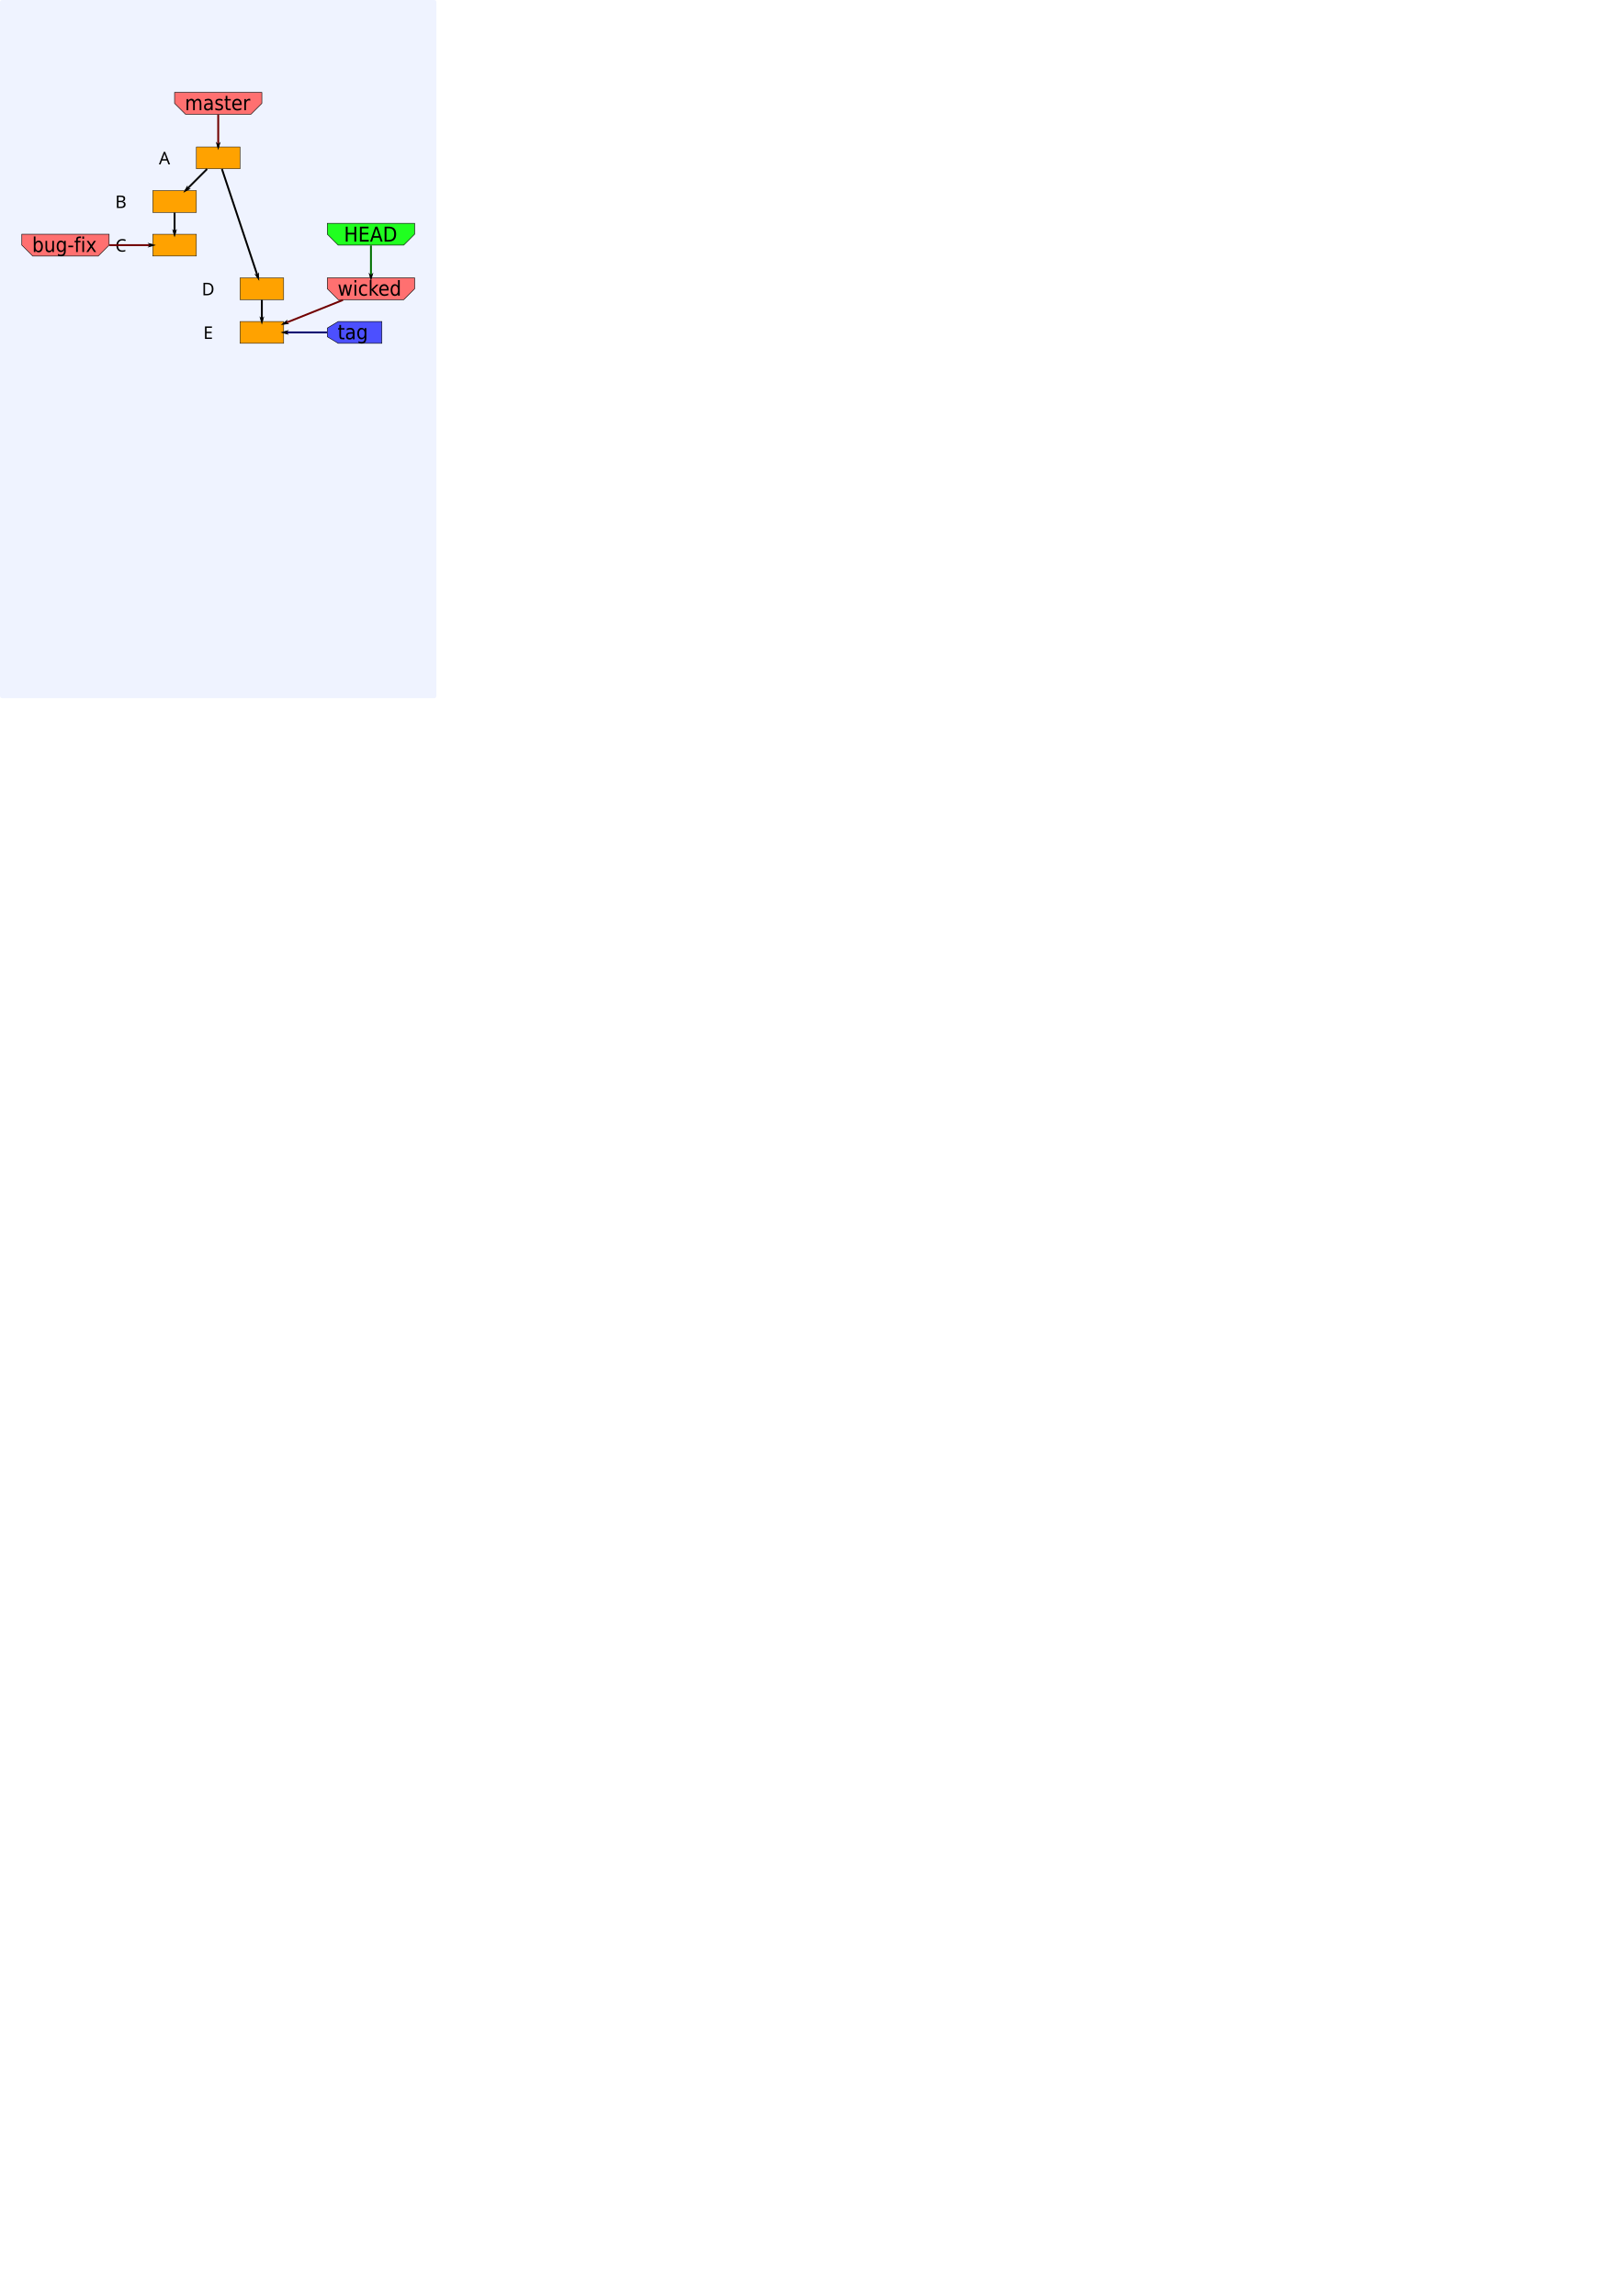
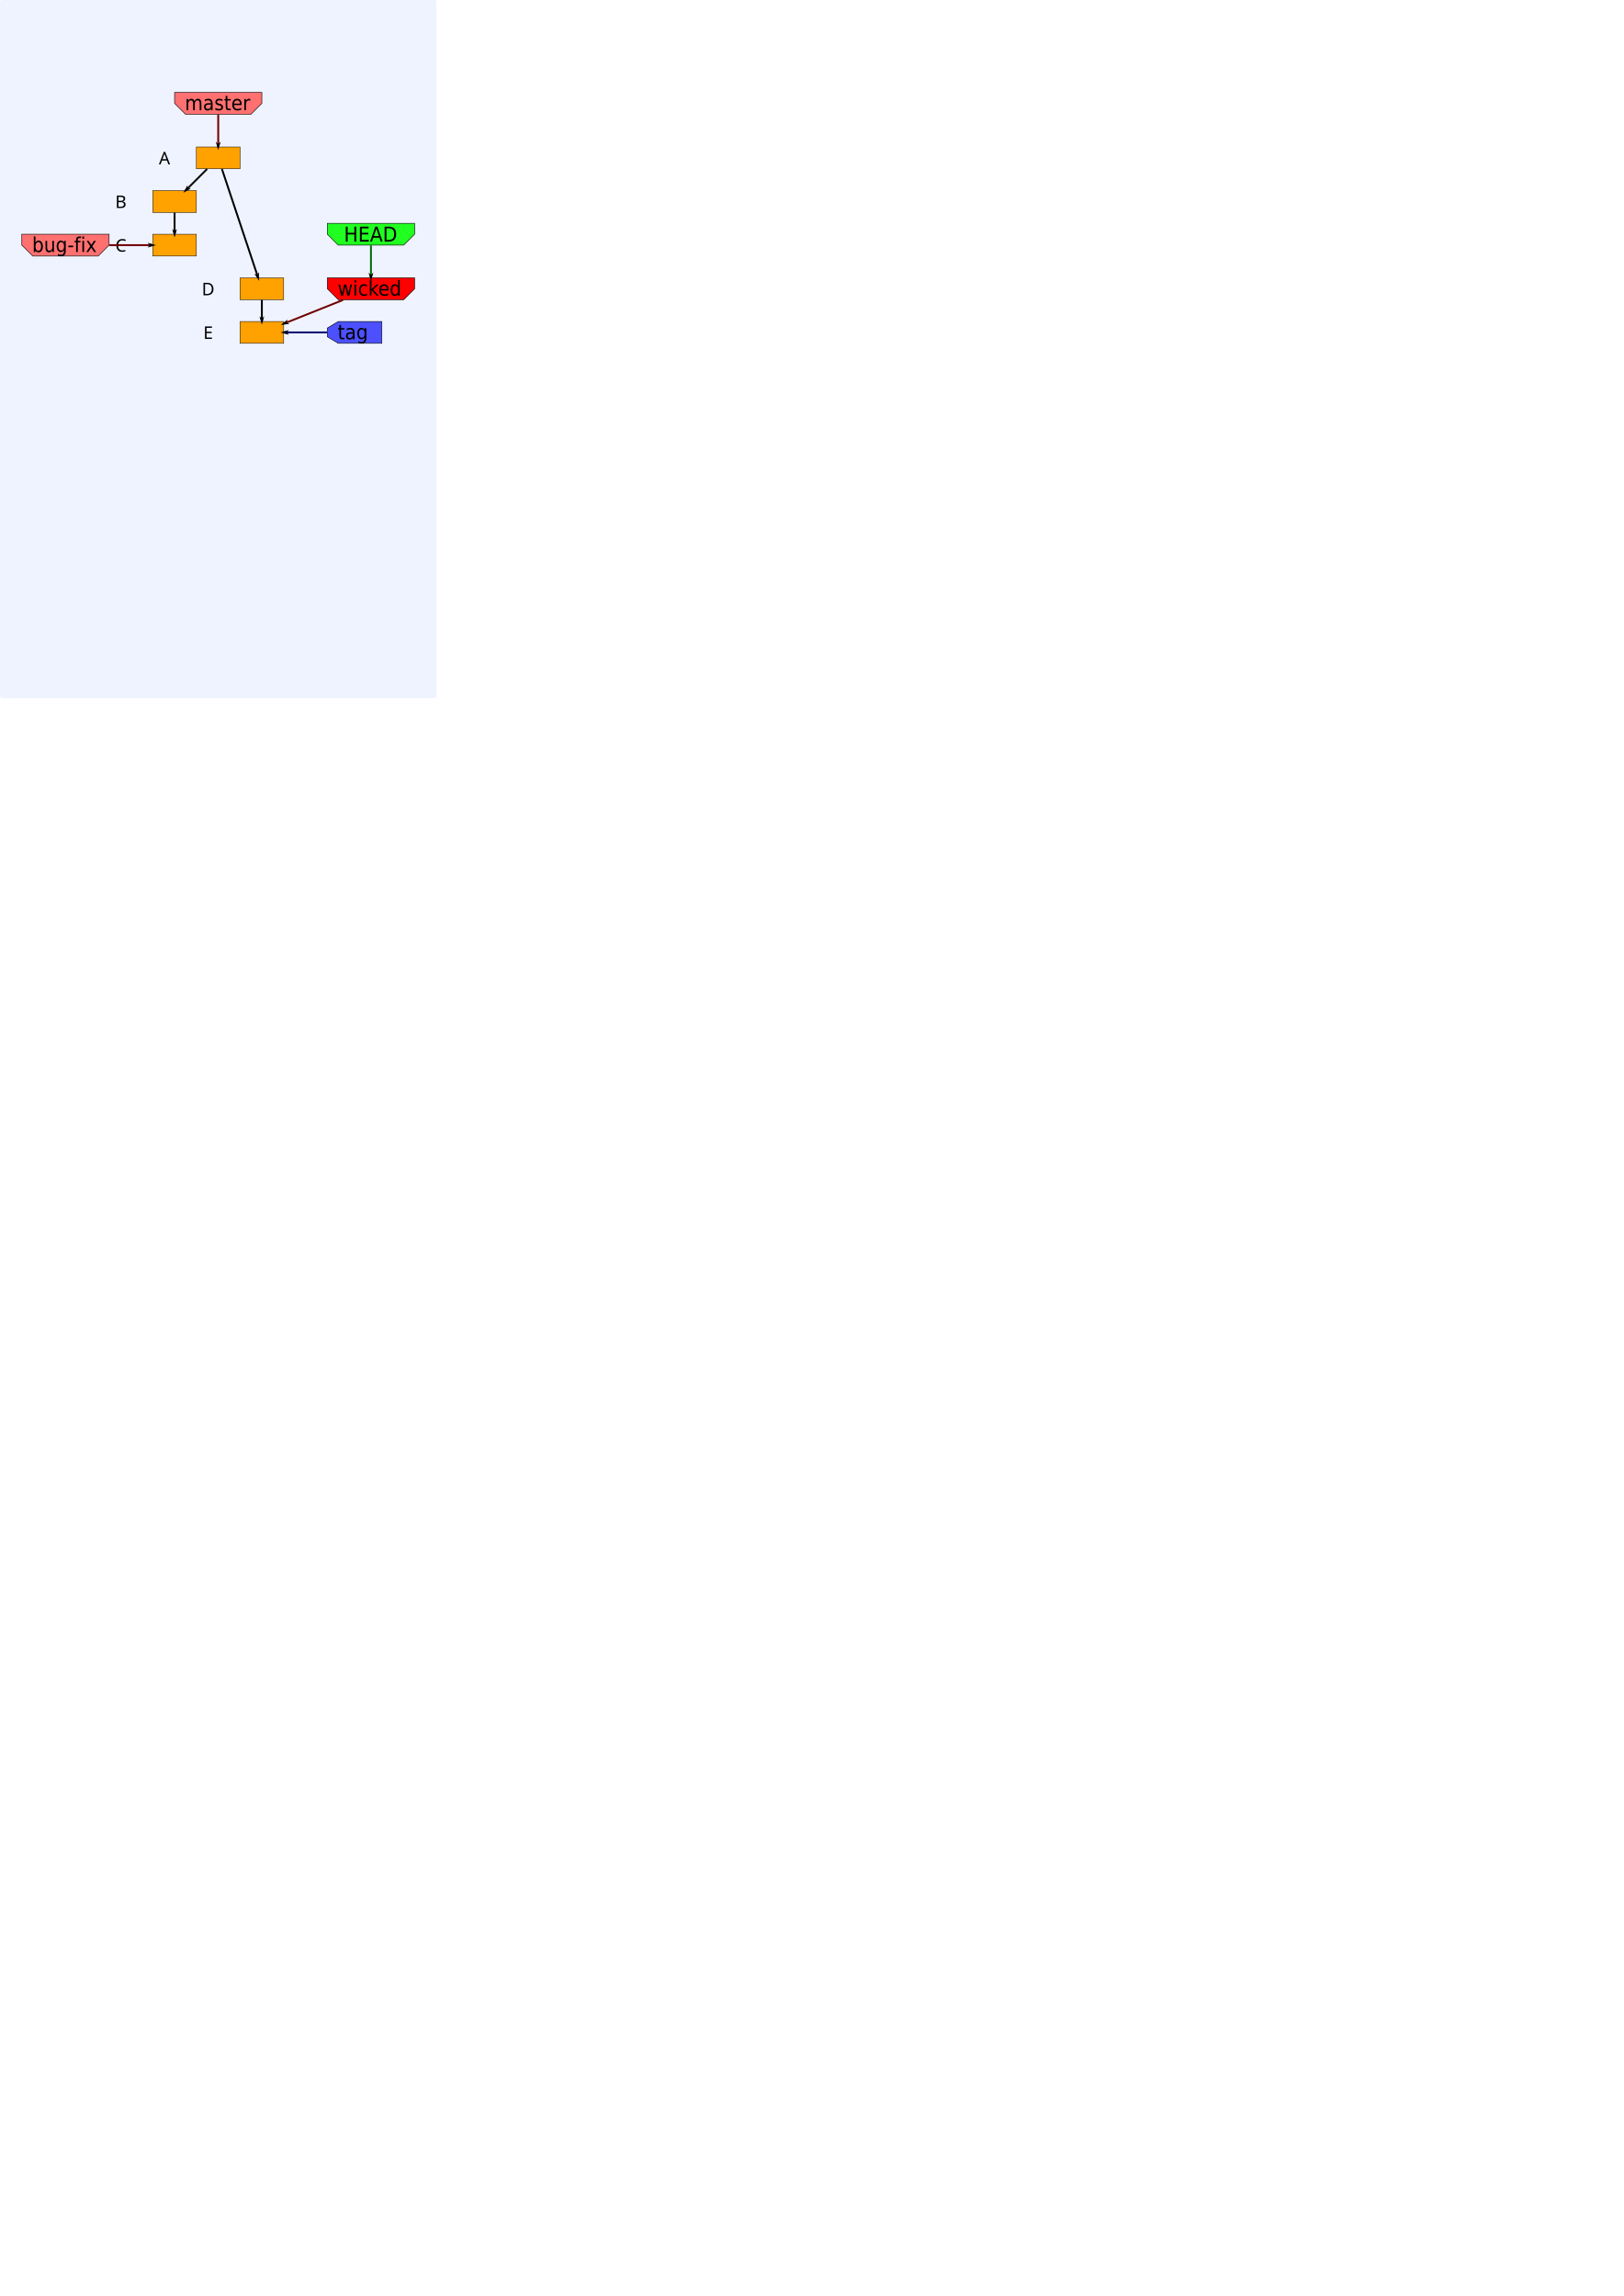
<svg xmlns="http://www.w3.org/2000/svg" width="744.094" height="1052.362" id="svg1317">
  <defs id="defs1319">
    <marker orient="auto" refY="0.0" refX="0.0" id="Arrow1Sstart" style="overflow:visible">
      <path id="path4028" d="M 0.0,0.0 L 5.0,-5.0 L -12.5,0.0 L 5.0,5.0 L 0.0,0.0 z " style="fill-rule:evenodd;stroke:#000000;stroke-width:1.0pt;marker-start:none" transform="scale(0.2) translate(6,0)" />
    </marker>
    <marker orient="auto" refY="0.0" refX="0.0" id="Arrow1Mstart" style="overflow:visible">
      <path id="path4034" d="M 0.0,0.0 L 5.0,-5.0 L -12.5,0.0 L 5.0,5.0 L 0.0,0.0 z " style="fill-rule:evenodd;stroke:#000000;stroke-width:1.0pt;marker-start:none" transform="scale(0.4) translate(10,0)" />
    </marker>
    <marker orient="auto" refY="0.0" refX="0.0" id="Arrow1Send" style="overflow:visible;">
      <path id="path4025" d="M 0.0,0.0 L 5.0,-5.0 L -12.5,0.0 L 5.0,5.0 L 0.0,0.0 z " style="fill-rule:evenodd;stroke:#000000;stroke-width:1.0pt;marker-start:none;" transform="scale(0.2) rotate(180) translate(6,0)" />
    </marker>
    <marker orient="auto" refY="0.0" refX="0.0" id="Arrow2Mend" style="overflow:visible;">
      <path id="path4013" style="font-size:12.0;fill-rule:evenodd;stroke-width:0.625;stroke-linejoin:round;" d="M 8.719,4.034 L -2.207,0.016 L 8.719,-4.002 C 6.973,-1.63 6.983,1.616 8.719,4.034 z " transform="scale(0.6) rotate(180) translate(0,0)" />
    </marker>
    <marker orient="auto" refY="0.0" refX="0.0" id="Arrow1Mend" style="overflow:visible;">
      <path id="path4031" d="M 0.0,0.0 L 5.0,-5.0 L -12.5,0.0 L 5.0,5.0 L 0.0,0.0 z " style="fill-rule:evenodd;stroke:#000000;stroke-width:1.0pt;marker-start:none;" transform="scale(0.4) rotate(180) translate(10,0)" />
    </marker>
    <marker orient="auto" refY="0.0" refX="0.0" id="Arrow2Mstart" style="overflow:visible">
      <path id="path4016" style="font-size:12.0;fill-rule:evenodd;stroke-width:0.625;stroke-linejoin:round" d="M 8.719,4.034 L -2.207,0.016 L 8.719,-4.002 C 6.973,-1.63 6.983,1.616 8.719,4.034 z " transform="scale(0.6) translate(0,0)" />
    </marker>
    <marker orient="auto" refY="0.0" refX="0.0" id="Arrow1Lstart" style="overflow:visible">
      <path id="path4040" d="M 0.0,0.0 L 5.0,-5.0 L -12.5,0.0 L 5.0,5.0 L 0.0,0.0 z " style="fill-rule:evenodd;stroke:#000000;stroke-width:1.0pt;marker-start:none" transform="scale(0.8) translate(12.5,0)" />
    </marker>
  </defs>
  <g id="layer1" style="opacity:1">
    <rect style="fill:#eff3ff;fill-opacity:1;stroke:none;stroke-width:1;stroke-linecap:butt;stroke-linejoin:bevel;stroke-miterlimit:4;stroke-dasharray:none;stroke-dashoffset:0;stroke-opacity:1" id="bg" width="200" height="320" x="0" y="0" rx="1" ry="1" />
    <rect style="fill:black;fill-opacity:0.75;stroke:black;stroke-width:0.5;stroke-linecap:butt;stroke-linejoin:miter;stroke-miterlimit:4;stroke-dasharray:none;stroke-dashoffset:0;stroke-opacity:1" id="rect2855" width="0" height="1" x="217" y="77.362" rx="19.921" ry="1" />
    <g id="g4933" transform="translate(64.89674,-5.023993)">
      <path id="path4877" d="M 15.103,47.386 L 15.103,52.386 L 20.103,57.386 L 50.103,57.386 L 55.103,52.386 L 55.103,47.386 L 15.103,47.386 z" style="opacity:1;fill:#ff7070;fill-opacity:1;fill-rule:evenodd;stroke:#000000;stroke-width:0.253;stroke-linecap:butt;stroke-linejoin:miter;stroke-miterlimit:4;stroke-dasharray:none;stroke-opacity:1" />
      <text id="text4879" y="52.863" x="20.831" style="font-size:6.695px;font-style:normal;font-weight:normal;line-height:125%;opacity:1;fill:#000000;fill-opacity:1;stroke:none;stroke-width:1pt;stroke-linecap:butt;stroke-linejoin:miter;stroke-opacity:1;font-family:Bitstream Vera Sans" xml:space="preserve" transform="scale(0.9517883,1.050654)">
        <tspan style="font-size:8.927px;font-style:normal;font-variant:normal;font-weight:normal;font-stretch:normal;text-align:start;line-height:125%;writing-mode:lr-tb;text-anchor:start;font-family:Bitstream Vera Sans" y="52.863" x="20.831" id="tspan4881">master</tspan>
      </text>
    </g>
    <g id="g4941" transform="translate(134.8967,89.97601)">
      <path id="path4905" d="M 15.103,12.386 L 15.103,17.386 L 20.103,22.386 L 50.103,22.386 L 55.103,17.386 L 55.103,12.386 L 15.103,12.386 z" style="opacity:1;fill:#20ff20;fill-opacity:1;fill-rule:evenodd;stroke:#000000;stroke-width:0.253;stroke-linecap:butt;stroke-linejoin:miter;stroke-miterlimit:4;stroke-dasharray:none;stroke-opacity:1" />
      <text id="text4907" y="19.862" x="23.758" style="font-size:6.743px;font-style:normal;font-weight:normal;line-height:125%;opacity:1;fill:#000000;fill-opacity:1;stroke:none;stroke-width:1pt;stroke-linecap:butt;stroke-linejoin:miter;stroke-opacity:1;font-family:Bitstream Vera Sans" xml:space="preserve" transform="scale(0.9568013,1.045149)">
        <tspan style="font-size:8.991px;font-style:normal;font-variant:normal;font-weight:normal;font-stretch:normal;text-align:start;line-height:125%;writing-mode:lr-tb;text-anchor:start;font-family:Bitstream Vera Sans" y="19.862" x="23.758" id="tspan4909">HEAD</tspan>
      </text>
    </g>
    <g id="g4924" transform="translate(64.83769,-10.04457)">
      <path id="path4885" d="M 45.162,77.407 L 45.162,87.407 L 25.162,87.407 L 25.162,77.407 L 45.162,77.407 z" style="opacity:1;fill:#ffa200;fill-opacity:1;fill-rule:evenodd;stroke:#000000;stroke-width:0.207;stroke-linecap:butt;stroke-linejoin:miter;stroke-miterlimit:4;stroke-dasharray:none;stroke-opacity:1" />
      <text id="text4916" y="85.389" x="35.022" style="font-size:22px;font-style:normal;font-weight:normal;line-height:125%;fill:#000000;fill-opacity:1;stroke:none;stroke-width:1pt;stroke-linecap:butt;stroke-linejoin:miter;stroke-opacity:1;font-family:Bitstream Vera Sans" xml:space="preserve">
        <tspan id="tspan4920" style="font-size:8px;font-style:normal;font-variant:normal;font-weight:normal;font-stretch:normal;text-align:center;line-height:125%;writing-mode:lr-tb;text-anchor:middle;font-family:Sans;-inkscape-font-specification:Sans" y="85.389" x="35.022">A</tspan>
      </text>
    </g>
    <path style="opacity:1;fill:none;fill-opacity:0.75;fill-rule:evenodd;stroke:#710000;stroke-width:0.864;stroke-linecap:butt;stroke-linejoin:miter;marker-start:url(#Arrow1Sstart);marker-end:none;stroke-miterlimit:4;stroke-dasharray:none;stroke-opacity:1;display:inline" d="M 100,67.259 L 100,52.489" id="path4891" />
    <g style="opacity:1" id="g2466" transform="translate(44.83769,9.955426)">
      <path id="path2468" d="M 45.162,77.407 L 45.162,87.407 L 25.162,87.407 L 25.162,77.407 L 45.162,77.407 z" style="opacity:1;fill:#ffa200;fill-opacity:1;fill-rule:evenodd;stroke:#000000;stroke-width:0.207;stroke-linecap:butt;stroke-linejoin:miter;stroke-miterlimit:4;stroke-dasharray:none;stroke-opacity:1" />
      <text id="text2470" y="85.389" x="35.022" style="font-size:22px;font-style:normal;font-weight:normal;line-height:125%;fill:#000000;fill-opacity:1;stroke:none;stroke-width:1pt;stroke-linecap:butt;stroke-linejoin:miter;stroke-opacity:1;font-family:Bitstream Vera Sans" xml:space="preserve">
        <tspan id="tspan2472" style="font-size:8px;font-style:normal;font-variant:normal;font-weight:normal;font-stretch:normal;text-align:center;line-height:125%;writing-mode:lr-tb;text-anchor:middle;font-family:Sans;-inkscape-font-specification:Sans" y="85.389" x="35.022">B</tspan>
      </text>
    </g>
    <g style="opacity:1" id="g2474" transform="translate(84.83769,49.95543)">
      <path id="path2476" d="M 45.162,77.407 L 45.162,87.407 L 25.162,87.407 L 25.162,77.407 L 45.162,77.407 z" style="opacity:1;fill:#ffa200;fill-opacity:1;fill-rule:evenodd;stroke:#000000;stroke-width:0.207;stroke-linecap:butt;stroke-linejoin:miter;stroke-miterlimit:4;stroke-dasharray:none;stroke-opacity:1" />
      <text id="text2478" y="85.389" x="35.022" style="font-size:22px;font-style:normal;font-weight:normal;line-height:125%;fill:#000000;fill-opacity:1;stroke:none;stroke-width:1pt;stroke-linecap:butt;stroke-linejoin:miter;stroke-opacity:1;font-family:Bitstream Vera Sans" xml:space="preserve">
        <tspan id="tspan2480" style="font-size:8px;font-style:normal;font-variant:normal;font-weight:normal;font-stretch:normal;text-align:center;line-height:125%;writing-mode:lr-tb;text-anchor:middle;font-family:Sans;-inkscape-font-specification:Sans" y="85.389" x="35.022">D</tspan>
      </text>
    </g>
    <g style="opacity:1" id="g2482" transform="translate(44.83769,29.95543)">
      <path id="path2484" d="M 45.162,77.407 L 45.162,87.407 L 25.162,87.407 L 25.162,77.407 L 45.162,77.407 z" style="opacity:1;fill:#ffa200;fill-opacity:1;fill-rule:evenodd;stroke:#000000;stroke-width:0.207;stroke-linecap:butt;stroke-linejoin:miter;stroke-miterlimit:4;stroke-dasharray:none;stroke-opacity:1" />
      <text id="text2486" y="85.389" x="35.022" style="font-size:22px;font-style:normal;font-weight:normal;line-height:125%;fill:#000000;fill-opacity:1;stroke:none;stroke-width:1pt;stroke-linecap:butt;stroke-linejoin:miter;stroke-opacity:1;font-family:Bitstream Vera Sans" xml:space="preserve">
        <tspan id="tspan2488" style="font-size:8px;font-style:normal;font-variant:normal;font-weight:normal;font-stretch:normal;text-align:center;line-height:125%;writing-mode:lr-tb;text-anchor:middle;font-family:Sans;-inkscape-font-specification:Sans" y="85.389" x="35.022">C</tspan>
      </text>
    </g>
    <g style="opacity:1" id="g2498" transform="translate(134.8967,99.97601)">
      <path id="path2500" d="M 20.103,47.386 L 15.103,50.386 L 15.103,54.386 L 20.103,57.386 L 40.103,57.386 L 40.103,47.386 L 20.103,47.386 z" style="opacity:1;fill:#4c50ff;fill-opacity:1;fill-rule:evenodd;stroke:#000000;stroke-width:0.253;stroke-linecap:butt;stroke-linejoin:miter;stroke-miterlimit:4;stroke-dasharray:none;stroke-opacity:1" />
      <text id="text2502" y="52.863" x="20.831" style="font-size:6.695px;font-style:normal;font-weight:normal;line-height:125%;opacity:1;fill:#000000;fill-opacity:1;stroke:none;stroke-width:1pt;stroke-linecap:butt;stroke-linejoin:miter;stroke-opacity:1;font-family:Bitstream Vera Sans" xml:space="preserve" transform="scale(0.9517883,1.050654)">
        <tspan style="font-size:8.927px;font-style:normal;font-variant:normal;font-weight:normal;font-stretch:normal;text-align:start;line-height:125%;writing-mode:lr-tb;text-anchor:start;font-family:Bitstream Vera Sans" y="52.863" x="20.831" id="tspan2504">tag</tspan>
      </text>
    </g>
    <path style="opacity:1;fill:none;fill-opacity:0.75;fill-rule:evenodd;stroke:#000000;stroke-width:0.864;stroke-linecap:butt;stroke-linejoin:miter;marker-start:url(#Arrow1Sstart);marker-end:none;stroke-miterlimit:4;stroke-dasharray:none;stroke-opacity:1;display:inline" d="M 118.299,127.259 L 101.701,77.465" id="path3318" />
    <path style="opacity:1;fill:none;fill-opacity:0.75;fill-rule:evenodd;stroke:#000000;stroke-width:0.864;stroke-linecap:butt;stroke-linejoin:miter;marker-start:url(#Arrow1Sstart);marker-end:none;stroke-miterlimit:4;stroke-dasharray:none;stroke-opacity:1;display:inline" d="M 80,107.259 L 80,97.465" id="path3322" />
    <g style="opacity:1" id="g3328" transform="translate(84.83769,69.95543)">
      <path id="path3330" d="M 45.162,77.407 L 45.162,87.407 L 25.162,87.407 L 25.162,77.407 L 45.162,77.407 z" style="opacity:1;fill:#ffa200;fill-opacity:1;fill-rule:evenodd;stroke:#000000;stroke-width:0.207;stroke-linecap:butt;stroke-linejoin:miter;stroke-miterlimit:4;stroke-dasharray:none;stroke-opacity:1" />
      <text id="text3332" y="85.389" x="35.022" style="font-size:22px;font-style:normal;font-weight:normal;line-height:125%;fill:#000000;fill-opacity:1;stroke:none;stroke-width:1pt;stroke-linecap:butt;stroke-linejoin:miter;stroke-opacity:1;font-family:Bitstream Vera Sans" xml:space="preserve">
        <tspan id="tspan3334" style="font-size:8px;font-style:normal;font-variant:normal;font-weight:normal;font-stretch:normal;text-align:center;line-height:125%;writing-mode:lr-tb;text-anchor:middle;font-family:Sans;-inkscape-font-specification:Sans" y="85.389" x="35.022">E</tspan>
      </text>
    </g>
    <path style="opacity:1;fill:none;fill-opacity:0.75;fill-rule:evenodd;stroke:#020071;stroke-width:0.864;stroke-linecap:butt;stroke-linejoin:miter;marker-start:url(#Arrow1Sstart);marker-end:none;stroke-miterlimit:4;stroke-dasharray:none;stroke-opacity:1;display:inline" d="M 130.103,152.362 L 149.874,152.362" id="path3356" />
    <path style="opacity:1;fill:none;fill-opacity:0.75;fill-rule:evenodd;stroke:#000000;stroke-width:0.864;stroke-linecap:butt;stroke-linejoin:miter;marker-start:url(#Arrow1Sstart);marker-end:none;stroke-miterlimit:4;stroke-dasharray:none;stroke-opacity:1;display:inline" d="M 120,147.259 L 120,137.465" id="path3320" />
    <path style="opacity:1;fill:none;fill-opacity:0.75;fill-rule:evenodd;stroke:#000000;stroke-width:0.864;stroke-linecap:butt;stroke-linejoin:miter;marker-start:url(#Arrow1Sstart);marker-end:none;stroke-miterlimit:4;stroke-dasharray:none;stroke-opacity:1;display:inline" d="M 85.103,87.259 L 94.897,77.465" id="path2487" />
    <g style="opacity:1" id="g2453" transform="translate(-5.103265,59.97601)">
      <path id="path2455" d="M 15.103,47.386 L 15.103,52.386 L 20.103,57.386 L 50.103,57.386 L 55.103,52.386 L 55.103,47.386 L 15.103,47.386 z" style="opacity:1;fill:#ff7070;fill-opacity:1;fill-rule:evenodd;stroke:#000000;stroke-width:0.253;stroke-linecap:butt;stroke-linejoin:miter;stroke-miterlimit:4;stroke-dasharray:none;stroke-opacity:1" />
      <text id="text2457" y="52.863" x="20.831" style="font-size:6.695px;font-style:normal;font-weight:normal;line-height:125%;opacity:1;fill:#000000;fill-opacity:1;stroke:none;stroke-width:1pt;stroke-linecap:butt;stroke-linejoin:miter;stroke-opacity:1;font-family:Bitstream Vera Sans" xml:space="preserve" transform="scale(0.9517883,1.050654)">
        <tspan style="font-size:8.927px;font-style:normal;font-variant:normal;font-weight:normal;font-stretch:normal;text-align:start;line-height:125%;writing-mode:lr-tb;text-anchor:start;font-family:Bitstream Vera Sans" y="52.863" x="20.831" id="tspan2459">bug-fix</tspan>
      </text>
    </g>
    <g style="opacity:1" id="g2461" transform="translate(134.8967,79.97601)">
-       <path id="path2463" d="M 15.103,47.386 L 15.103,52.386 L 20.103,57.386 L 50.103,57.386 L 55.103,52.386 L 55.103,47.386 L 15.103,47.386 z" style="opacity:1;fill:#ff7070;fill-opacity:1;fill-rule:evenodd;stroke:#000000;stroke-width:0.253;stroke-linecap:butt;stroke-linejoin:miter;stroke-miterlimit:4;stroke-dasharray:none;stroke-opacity:1" />
+       <path id="path2463" d="M 15.103,47.386 L 15.103,52.386 L 20.103,57.386 L 50.103,57.386 L 55.103,52.386 L 55.103,47.386 L 15.103,47.386 z" style="opacity:1;fill:#ff0000;fill-opacity:1;fill-rule:evenodd;stroke:#000000;stroke-width:0.253;stroke-linecap:butt;stroke-linejoin:miter;stroke-miterlimit:4;stroke-dasharray:none;stroke-opacity:1" />
      <text id="text2465" y="52.863" x="20.831" style="font-size:6.695px;font-style:normal;font-weight:normal;line-height:125%;opacity:1;fill:#000000;fill-opacity:1;stroke:none;stroke-width:1pt;stroke-linecap:butt;stroke-linejoin:miter;stroke-opacity:1;font-family:Bitstream Vera Sans" xml:space="preserve" transform="scale(0.9517883,1.050654)">
        <tspan style="font-size:8.927px;font-style:normal;font-variant:normal;font-weight:normal;font-stretch:normal;text-align:start;line-height:125%;writing-mode:lr-tb;text-anchor:start;font-family:Bitstream Vera Sans" y="52.863" x="20.831" id="tspan2467">wicked</tspan>
      </text>
    </g>
    <path style="opacity:1;fill:none;fill-opacity:0.75;fill-rule:evenodd;stroke:#710000;stroke-width:0.864;stroke-linecap:butt;stroke-linejoin:miter;marker-start:url(#Arrow1Sstart);marker-end:none;stroke-miterlimit:4;stroke-dasharray:none;stroke-opacity:1;display:inline" d="M 69.897,112.362 L 50.126,112.362" id="path2469" />
    <path style="opacity:1;fill:none;fill-opacity:0.75;fill-rule:evenodd;stroke:#710000;stroke-width:0.864;stroke-linecap:butt;stroke-linejoin:miter;marker-start:url(#Arrow1Sstart);marker-end:none;stroke-miterlimit:4;stroke-dasharray:none;stroke-opacity:1;display:inline" d="M 130.103,148.321 L 157.184,137.489" id="path2471" />
    <path style="opacity:1;fill:none;fill-opacity:0.75;fill-rule:evenodd;stroke:#007100;stroke-width:0.864;stroke-linecap:butt;stroke-linejoin:miter;marker-start:url(#Arrow1Sstart);marker-end:none;stroke-miterlimit:4;stroke-dasharray:none;stroke-opacity:1;display:inline" d="M 170,127.236 L 170,112.489" id="path4911" />
  </g>
</svg>
